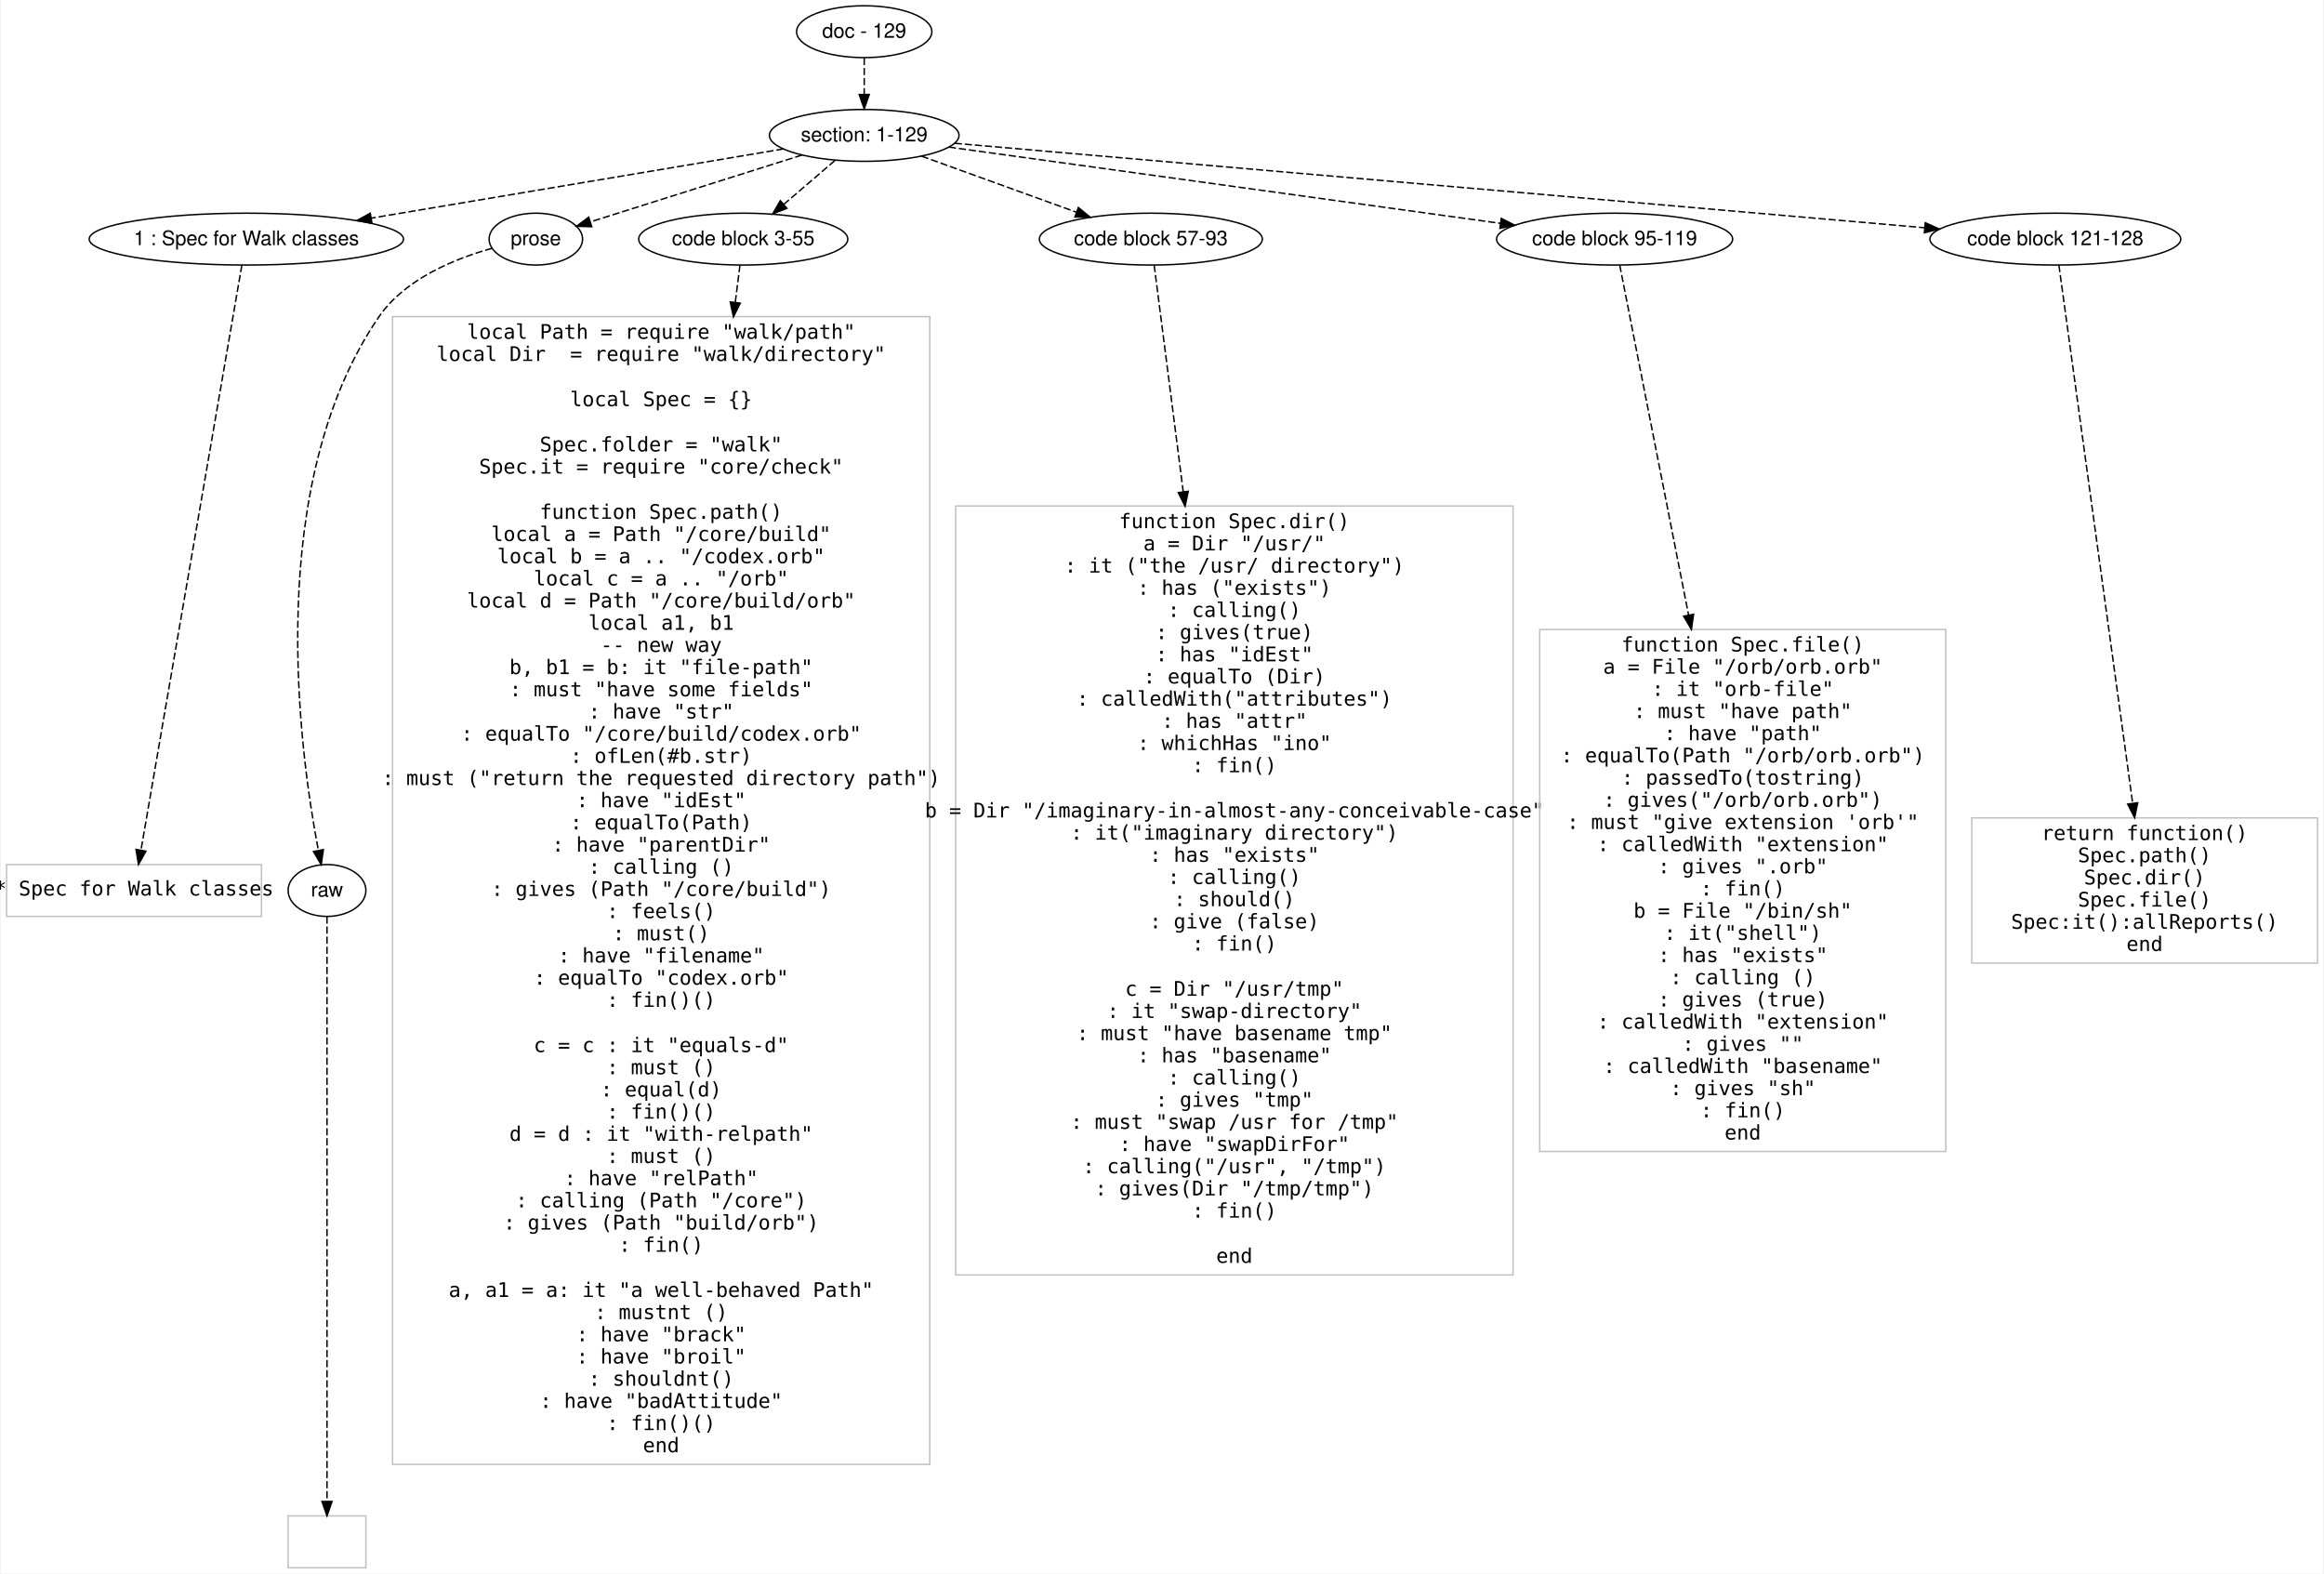
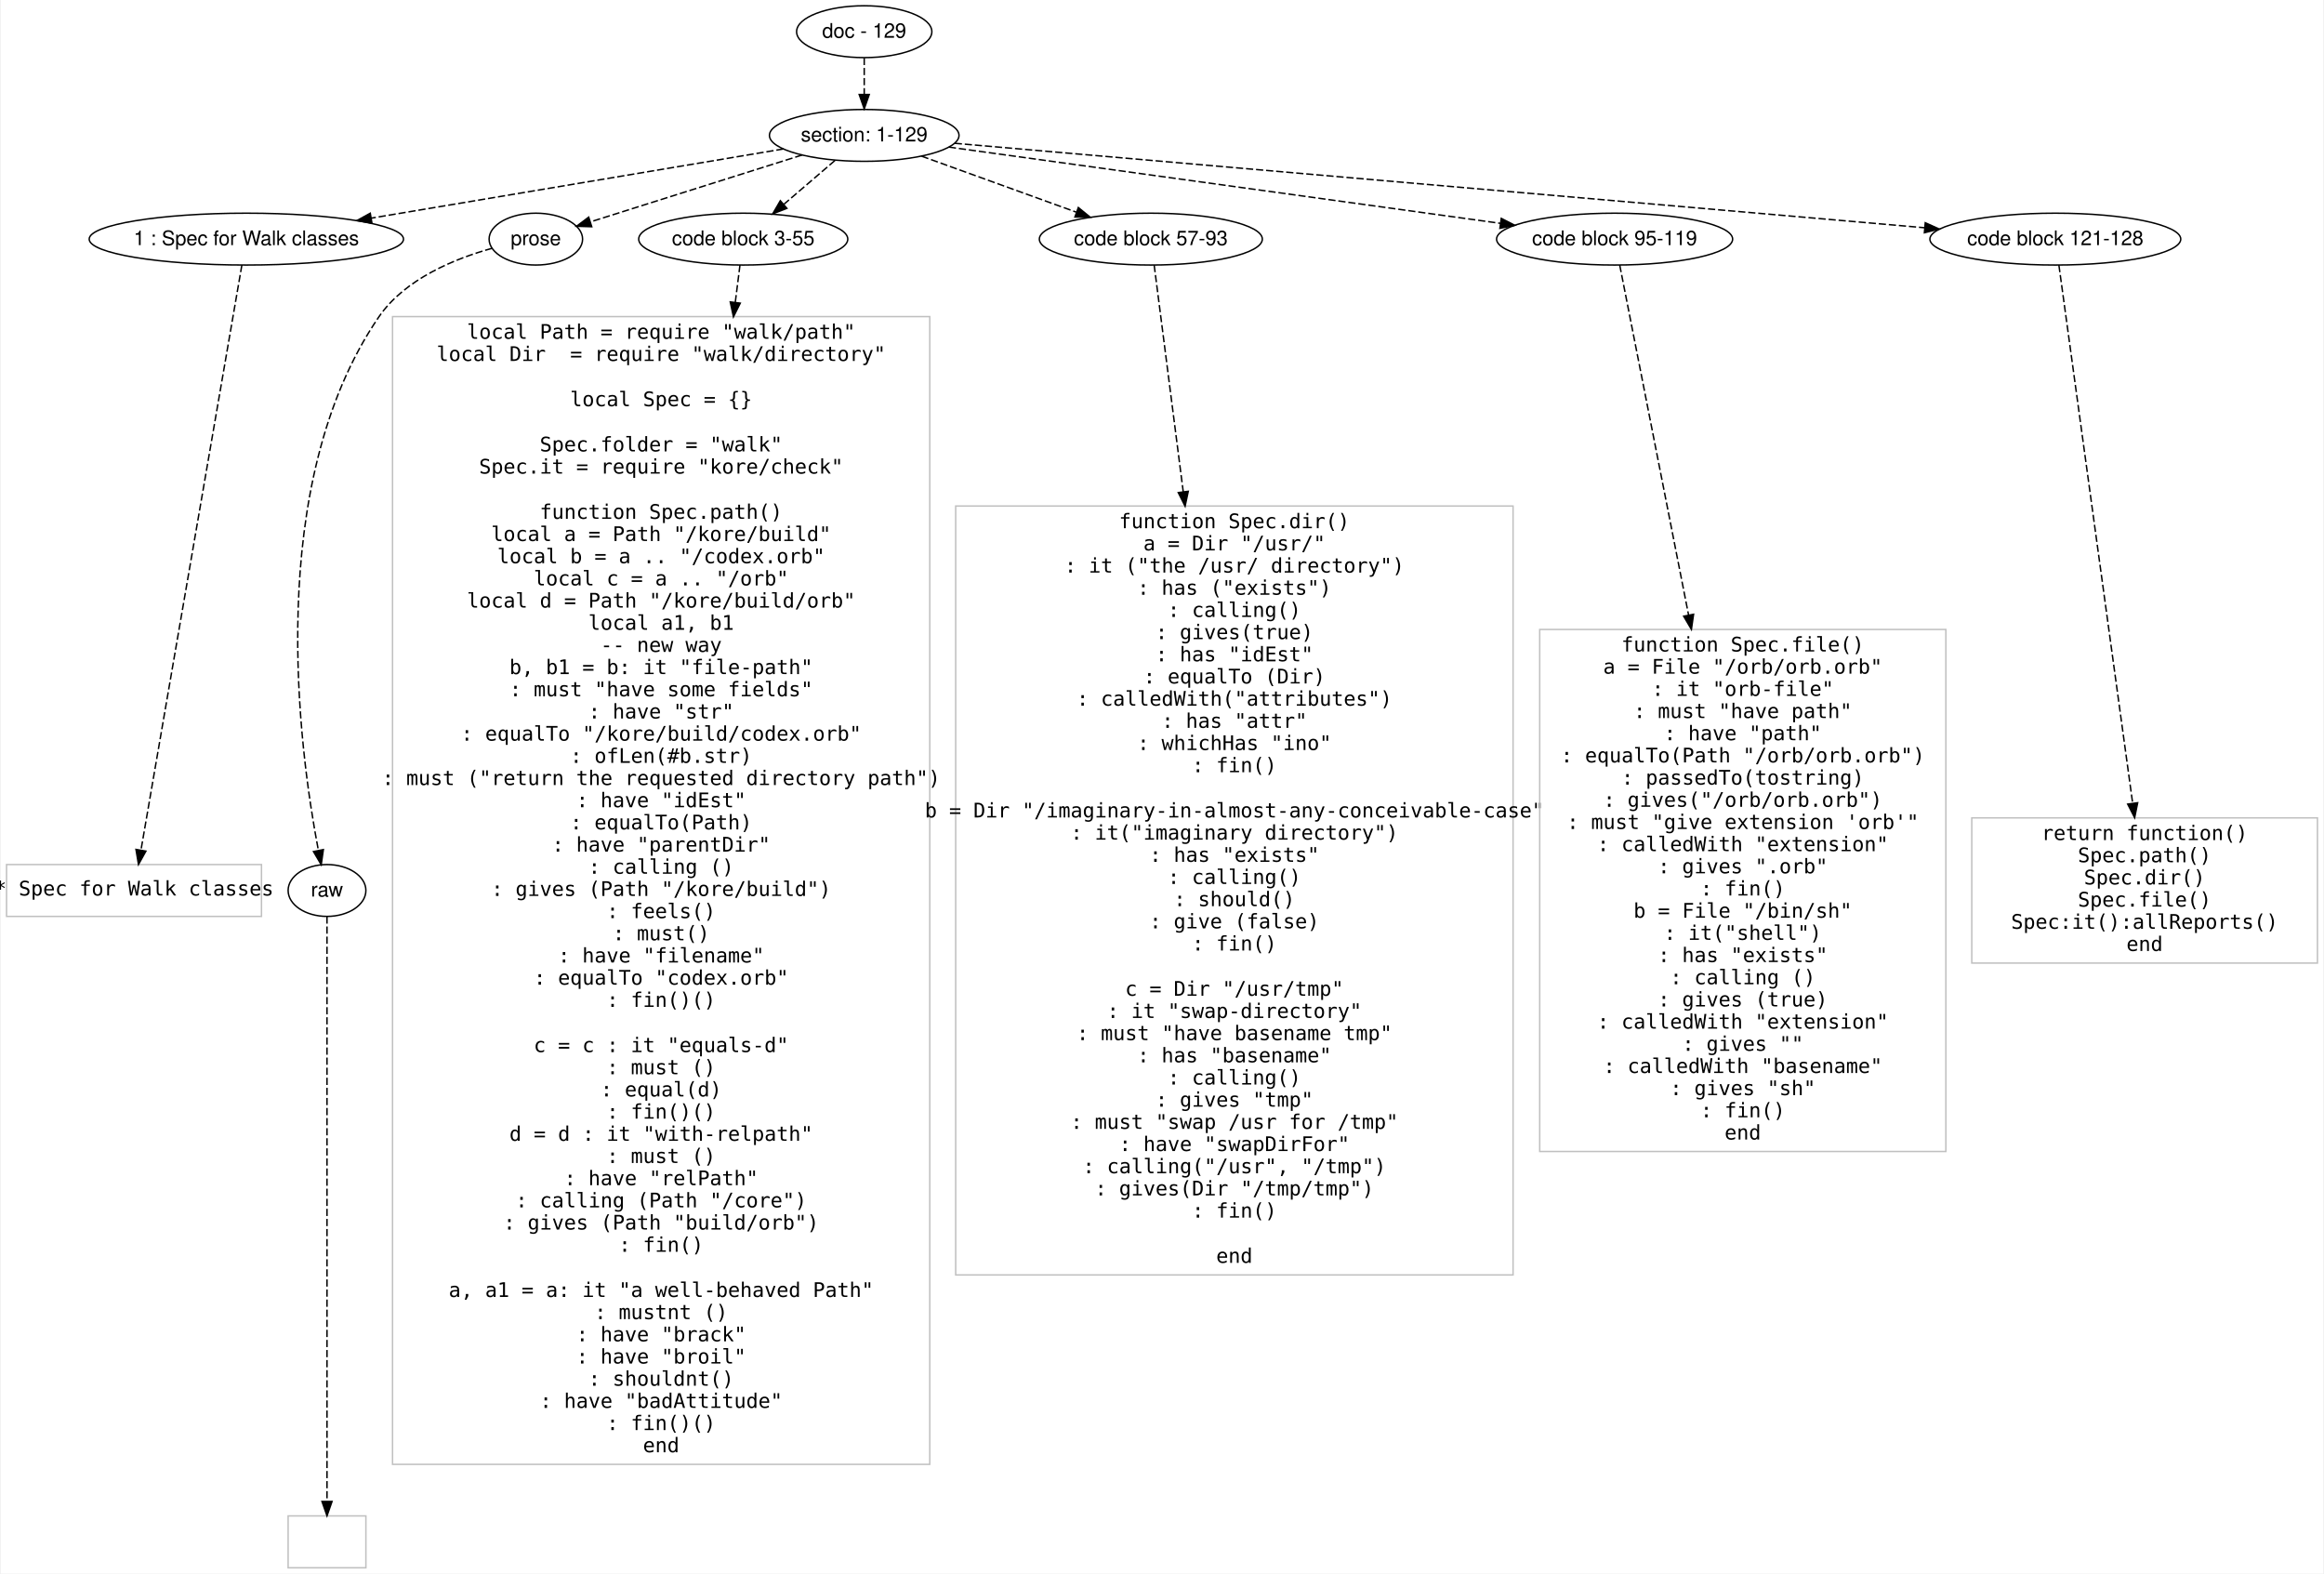
<svg xmlns="http://www.w3.org/2000/svg" width="1613pt" height="1092pt" viewBox="0.00 0.00 1612.50 1092.40">
  <g id="graph0" class="graph" transform="scale(1 1) rotate(0) translate(4 1088.401)">
    <polygon fill="#ffffff" stroke="transparent" points="-4,4 -4,-1088.401 1608.5,-1088.401 1608.5,4 -4,4" />
-     <g id="node1" class="espalier/node">
+     <g id="node1" class="node">
      <ellipse fill="none" stroke="#000000" cx="595.5" cy="-1066.401" rx="46.958" ry="18" />
      <text text-anchor="middle" x="595.5" y="-1062.201" font-family="Helvetica,sans-Serif" font-size="14.00" fill="#000000">doc - 129</text>
    </g>
-     <g id="node2" class="espalier/node">
+     <g id="node2" class="node">
      <ellipse fill="none" stroke="#000000" cx="595.5" cy="-994.401" rx="65.819" ry="18" />
      <text text-anchor="middle" x="595.5" y="-990.201" font-family="Helvetica,sans-Serif" font-size="14.00" fill="#000000">section: 1-129</text>
    </g>
    <g id="edge1" class="edge">
      <path fill="none" stroke="#000000" stroke-dasharray="5,2" d="M595.5,-1048.233C595.5,-1040.532 595.5,-1031.376 595.5,-1022.818" />
      <polygon fill="#000000" stroke="#000000" points="599,-1022.815 595.5,-1012.815 592,-1022.815 599,-1022.815" />
    </g>
-     <g id="node3" class="espalier/node">
+     <g id="node3" class="node">
      <ellipse fill="none" stroke="#000000" cx="166.5" cy="-922.401" rx="109.121" ry="18" />
      <text text-anchor="middle" x="166.5" y="-918.201" font-family="Helvetica,sans-Serif" font-size="14.00" fill="#000000">1 : Spec for Walk classes</text>
    </g>
    <g id="edge2" class="edge">
      <path fill="none" stroke="#000000" stroke-dasharray="5,2" d="M539.416,-984.989C466.556,-972.76 338.6,-951.285 253.193,-936.951" />
      <polygon fill="#000000" stroke="#000000" points="253.696,-933.487 243.255,-935.283 252.537,-940.39 253.696,-933.487" />
    </g>
-     <g id="node4" class="espalier/node">
+     <g id="node4" class="node">
      <ellipse fill="none" stroke="#000000" cx="367.5" cy="-922.401" rx="32.459" ry="18" />
      <text text-anchor="middle" x="367.5" y="-918.201" font-family="Helvetica,sans-Serif" font-size="14.00" fill="#000000">prose</text>
    </g>
    <g id="edge3" class="edge">
      <path fill="none" stroke="#000000" stroke-dasharray="5,2" d="M552.347,-980.774C509.978,-967.394 445.977,-947.184 405.484,-934.396" />
      <polygon fill="#000000" stroke="#000000" points="406.313,-930.988 395.724,-931.314 404.205,-937.663 406.313,-930.988" />
    </g>
-     <g id="node5" class="espalier/node">
+     <g id="node5" class="node">
      <ellipse fill="none" stroke="#000000" cx="511.5" cy="-922.401" rx="72.584" ry="18" />
      <text text-anchor="middle" x="511.5" y="-918.201" font-family="Helvetica,sans-Serif" font-size="14.00" fill="#000000">code block 3-55</text>
    </g>
    <g id="edge4" class="edge">
      <path fill="none" stroke="#000000" stroke-dasharray="5,2" d="M575.166,-976.972C564.514,-967.842 551.302,-956.518 539.68,-946.555" />
      <polygon fill="#000000" stroke="#000000" points="541.808,-943.77 531.938,-939.92 537.253,-949.085 541.808,-943.77" />
    </g>
-     <g id="node6" class="espalier/node">
+     <g id="node6" class="node">
      <ellipse fill="none" stroke="#000000" cx="794.5" cy="-922.401" rx="77.421" ry="18" />
      <text text-anchor="middle" x="794.5" y="-918.201" font-family="Helvetica,sans-Serif" font-size="14.00" fill="#000000">code block 57-93</text>
    </g>
    <g id="edge5" class="edge">
      <path fill="none" stroke="#000000" stroke-dasharray="5,2" d="M635.292,-980.004C666.159,-968.836 709.191,-953.267 742.736,-941.13" />
      <polygon fill="#000000" stroke="#000000" points="744.16,-944.337 752.372,-937.644 741.778,-937.755 744.16,-944.337" />
    </g>
-     <g id="node7" class="espalier/node">
+     <g id="node7" class="node">
      <ellipse fill="none" stroke="#000000" cx="1116.5" cy="-922.401" rx="81.954" ry="18" />
      <text text-anchor="middle" x="1116.5" y="-918.201" font-family="Helvetica,sans-Serif" font-size="14.00" fill="#000000">code block 95-119</text>
    </g>
    <g id="edge6" class="edge">
      <path fill="none" stroke="#000000" stroke-dasharray="5,2" d="M654.253,-986.282C748.094,-973.314 931.935,-947.908 1037.294,-933.347" />
      <polygon fill="#000000" stroke="#000000" points="1037.813,-936.809 1047.239,-931.973 1036.854,-929.875 1037.813,-936.809" />
    </g>
-     <g id="node8" class="espalier/node">
+     <g id="node8" class="node">
      <ellipse fill="none" stroke="#000000" cx="1422.5" cy="-922.401" rx="87.095" ry="18" />
      <text text-anchor="middle" x="1422.5" y="-918.201" font-family="Helvetica,sans-Serif" font-size="14.00" fill="#000000">code block 121-128</text>
    </g>
    <g id="edge7" class="edge">
      <path fill="none" stroke="#000000" stroke-dasharray="5,2" d="M658.338,-988.931C803.51,-976.292 1162.661,-945.023 1331.736,-930.303" />
      <polygon fill="#000000" stroke="#000000" points="1332.197,-933.777 1341.856,-929.422 1331.59,-926.803 1332.197,-933.777" />
    </g>
-     <g id="node9" class="espalier/node">
+     <g id="node9" class="node">
      <polygon fill="none" stroke="#c0c0c0" points="177,-488.201 0,-488.201 0,-452.201 177,-452.201 177,-488.201" />
      <text text-anchor="middle" x="88.5" y="-466.701" font-family="Inconsolata" font-size="14.00" fill="#000000">* Spec for Walk classes</text>
    </g>
    <g id="edge8" class="edge">
      <path fill="none" stroke="#000000" stroke-dasharray="5,2" d="M163.394,-904.396C151.384,-834.768 107.929,-582.84 93.325,-498.176" />
      <polygon fill="#000000" stroke="#000000" points="96.764,-497.517 91.615,-488.258 89.865,-498.707 96.764,-497.517" />
    </g>
-     <g id="node10" class="espalier/node">
+     <g id="node10" class="node">
      <ellipse fill="none" stroke="#000000" cx="222.5" cy="-470.201" rx="27" ry="18" />
      <text text-anchor="middle" x="222.5" y="-466.001" font-family="Helvetica,sans-Serif" font-size="14.00" fill="#000000">raw</text>
    </g>
    <g id="edge9" class="edge">
      <path fill="none" stroke="#000000" stroke-dasharray="5,2" d="M337.129,-916.019C311.664,-908.957 276.638,-894.886 258.5,-868.401 178.454,-751.523 203.154,-567.93 216.465,-498.27" />
      <polygon fill="#000000" stroke="#000000" points="219.97,-498.586 218.485,-488.096 213.104,-497.222 219.97,-498.586" />
    </g>
-     <g id="node12" class="espalier/node">
+     <g id="node12" class="node">
      <polygon fill="none" stroke="#c0c0c0" points="641,-868.602 268,-868.602 268,-71.799 641,-71.799 641,-868.602" />
      <text text-anchor="middle" x="454.5" y="-853.201" font-family="Inconsolata" font-size="14.00" fill="#000000">local Path = require "walk/path"</text>
      <text text-anchor="middle" x="454.5" y="-837.801" font-family="Inconsolata" font-size="14.00" fill="#000000">local Dir  = require "walk/directory"</text>
      <text text-anchor="middle" x="454.5" y="-806.401" font-family="Inconsolata" font-size="14.00" fill="#000000">local Spec = {}</text>
      <text text-anchor="middle" x="454.5" y="-775.001" font-family="Inconsolata" font-size="14.00" fill="#000000">Spec.folder = "walk"</text>
-       <text text-anchor="middle" x="454.5" y="-759.601" font-family="Inconsolata" font-size="14.00" fill="#000000">Spec.it = require "core/check"</text>
+       <text text-anchor="middle" x="454.5" y="-759.601" font-family="Inconsolata" font-size="14.00" fill="#000000">Spec.it = require "kore/check"</text>
      <text text-anchor="middle" x="454.5" y="-728.201" font-family="Inconsolata" font-size="14.00" fill="#000000">function Spec.path()</text>
-       <text text-anchor="middle" x="454.5" y="-712.801" font-family="Inconsolata" font-size="14.00" fill="#000000">  local a = Path "/core/build"</text>
+       <text text-anchor="middle" x="454.5" y="-712.801" font-family="Inconsolata" font-size="14.00" fill="#000000">  local a = Path "/kore/build"</text>
      <text text-anchor="middle" x="454.5" y="-697.401" font-family="Inconsolata" font-size="14.00" fill="#000000">  local b = a .. "/codex.orb"</text>
      <text text-anchor="middle" x="454.5" y="-682.001" font-family="Inconsolata" font-size="14.00" fill="#000000">  local c = a .. "/orb"</text>
-       <text text-anchor="middle" x="454.5" y="-666.601" font-family="Inconsolata" font-size="14.00" fill="#000000">  local d = Path "/core/build/orb"</text>
+       <text text-anchor="middle" x="454.5" y="-666.601" font-family="Inconsolata" font-size="14.00" fill="#000000">  local d = Path "/kore/build/orb"</text>
      <text text-anchor="middle" x="454.5" y="-651.201" font-family="Inconsolata" font-size="14.00" fill="#000000">  local a1, b1</text>
      <text text-anchor="middle" x="454.5" y="-635.801" font-family="Inconsolata" font-size="14.00" fill="#000000">  -- new way</text>
      <text text-anchor="middle" x="454.5" y="-620.401" font-family="Inconsolata" font-size="14.00" fill="#000000">  b, b1 = b: it "file-path"</text>
      <text text-anchor="middle" x="454.5" y="-605.001" font-family="Inconsolata" font-size="14.00" fill="#000000">     : must "have some fields"</text>
      <text text-anchor="middle" x="454.5" y="-589.601" font-family="Inconsolata" font-size="14.00" fill="#000000">        : have "str"</text>
-       <text text-anchor="middle" x="454.5" y="-574.201" font-family="Inconsolata" font-size="14.00" fill="#000000">        : equalTo "/core/build/codex.orb"</text>
+       <text text-anchor="middle" x="454.5" y="-574.201" font-family="Inconsolata" font-size="14.00" fill="#000000">        : equalTo "/kore/build/codex.orb"</text>
      <text text-anchor="middle" x="454.5" y="-558.801" font-family="Inconsolata" font-size="14.00" fill="#000000">        : ofLen(#b.str)</text>
      <text text-anchor="middle" x="454.5" y="-543.401" font-family="Inconsolata" font-size="14.00" fill="#000000">     : must ("return the requested directory path")</text>
      <text text-anchor="middle" x="454.5" y="-528.001" font-family="Inconsolata" font-size="14.00" fill="#000000">        : have "idEst"</text>
      <text text-anchor="middle" x="454.5" y="-512.601" font-family="Inconsolata" font-size="14.00" fill="#000000">        : equalTo(Path)</text>
      <text text-anchor="middle" x="454.5" y="-497.201" font-family="Inconsolata" font-size="14.00" fill="#000000">        : have "parentDir"</text>
      <text text-anchor="middle" x="454.5" y="-481.801" font-family="Inconsolata" font-size="14.00" fill="#000000">        : calling ()</text>
-       <text text-anchor="middle" x="454.5" y="-466.401" font-family="Inconsolata" font-size="14.00" fill="#000000">        : gives (Path "/core/build")</text>
+       <text text-anchor="middle" x="454.5" y="-466.401" font-family="Inconsolata" font-size="14.00" fill="#000000">        : gives (Path "/kore/build")</text>
      <text text-anchor="middle" x="454.5" y="-451.001" font-family="Inconsolata" font-size="14.00" fill="#000000">        : feels()</text>
      <text text-anchor="middle" x="454.5" y="-435.601" font-family="Inconsolata" font-size="14.00" fill="#000000">     : must()</text>
      <text text-anchor="middle" x="454.5" y="-420.201" font-family="Inconsolata" font-size="14.00" fill="#000000">        : have "filename"</text>
      <text text-anchor="middle" x="454.5" y="-404.801" font-family="Inconsolata" font-size="14.00" fill="#000000">        : equalTo "codex.orb"</text>
      <text text-anchor="middle" x="454.5" y="-389.401" font-family="Inconsolata" font-size="14.00" fill="#000000">        : fin()()</text>
      <text text-anchor="middle" x="454.5" y="-358.001" font-family="Inconsolata" font-size="14.00" fill="#000000">  c = c : it "equals-d"</text>
      <text text-anchor="middle" x="454.5" y="-342.601" font-family="Inconsolata" font-size="14.00" fill="#000000">        : must ()</text>
      <text text-anchor="middle" x="454.5" y="-327.2" font-family="Inconsolata" font-size="14.00" fill="#000000">            : equal(d)</text>
      <text text-anchor="middle" x="454.5" y="-311.8" font-family="Inconsolata" font-size="14.00" fill="#000000">            : fin()()</text>
      <text text-anchor="middle" x="454.5" y="-296.4" font-family="Inconsolata" font-size="14.00" fill="#000000">  d = d : it "with-relpath"</text>
      <text text-anchor="middle" x="454.5" y="-281" font-family="Inconsolata" font-size="14.00" fill="#000000">      : must ()</text>
      <text text-anchor="middle" x="454.5" y="-265.6" font-family="Inconsolata" font-size="14.00" fill="#000000">        : have "relPath"</text>
      <text text-anchor="middle" x="454.5" y="-250.2" font-family="Inconsolata" font-size="14.00" fill="#000000">        : calling (Path "/core")</text>
      <text text-anchor="middle" x="454.5" y="-234.8" font-family="Inconsolata" font-size="14.00" fill="#000000">        : gives (Path "build/orb")</text>
      <text text-anchor="middle" x="454.5" y="-219.4" font-family="Inconsolata" font-size="14.00" fill="#000000">        : fin()</text>
      <text text-anchor="middle" x="454.5" y="-188" font-family="Inconsolata" font-size="14.00" fill="#000000">  a, a1 = a: it "a well-behaved Path"</text>
      <text text-anchor="middle" x="454.5" y="-172.6" font-family="Inconsolata" font-size="14.00" fill="#000000">             : mustnt ()</text>
      <text text-anchor="middle" x="454.5" y="-157.2" font-family="Inconsolata" font-size="14.00" fill="#000000">                : have "brack"</text>
      <text text-anchor="middle" x="454.5" y="-141.8" font-family="Inconsolata" font-size="14.00" fill="#000000">                : have "broil"</text>
      <text text-anchor="middle" x="454.5" y="-126.4" font-family="Inconsolata" font-size="14.00" fill="#000000">             : shouldnt()</text>
      <text text-anchor="middle" x="454.5" y="-111" font-family="Inconsolata" font-size="14.00" fill="#000000">                : have "badAttitude"</text>
      <text text-anchor="middle" x="454.5" y="-95.6" font-family="Inconsolata" font-size="14.00" fill="#000000">                : fin()()</text>
      <text text-anchor="middle" x="454.5" y="-80.2" font-family="Inconsolata" font-size="14.00" fill="#000000">end</text>
    </g>
    <g id="edge11" class="edge">
      <path fill="none" stroke="#000000" stroke-dasharray="5,2" d="M509.23,-904.396C508.36,-897.487 507.262,-888.783 505.982,-878.626" />
      <polygon fill="#000000" stroke="#000000" points="509.423,-877.938 504.7,-868.454 502.478,-878.813 509.423,-877.938" />
    </g>
-     <g id="node13" class="espalier/node">
+     <g id="node13" class="node">
      <polygon fill="none" stroke="#c0c0c0" points="1046,-737.102 659,-737.102 659,-203.3 1046,-203.3 1046,-737.102" />
      <text text-anchor="middle" x="852.5" y="-721.701" font-family="Inconsolata" font-size="14.00" fill="#000000">function Spec.dir()</text>
      <text text-anchor="middle" x="852.5" y="-706.301" font-family="Inconsolata" font-size="14.00" fill="#000000">  a = Dir "/usr/"</text>
      <text text-anchor="middle" x="852.5" y="-690.901" font-family="Inconsolata" font-size="14.00" fill="#000000">         : it ("the /usr/ directory")</text>
      <text text-anchor="middle" x="852.5" y="-675.501" font-family="Inconsolata" font-size="14.00" fill="#000000">            : has ("exists")</text>
      <text text-anchor="middle" x="852.5" y="-660.101" font-family="Inconsolata" font-size="14.00" fill="#000000">            : calling()</text>
      <text text-anchor="middle" x="852.5" y="-644.701" font-family="Inconsolata" font-size="14.00" fill="#000000">            : gives(true)</text>
      <text text-anchor="middle" x="852.5" y="-629.301" font-family="Inconsolata" font-size="14.00" fill="#000000">            : has "idEst"</text>
      <text text-anchor="middle" x="852.5" y="-613.901" font-family="Inconsolata" font-size="14.00" fill="#000000">            : equalTo (Dir)</text>
      <text text-anchor="middle" x="852.5" y="-598.501" font-family="Inconsolata" font-size="14.00" fill="#000000">            : calledWith("attributes")</text>
      <text text-anchor="middle" x="852.5" y="-583.101" font-family="Inconsolata" font-size="14.00" fill="#000000">            : has "attr"</text>
      <text text-anchor="middle" x="852.5" y="-567.701" font-family="Inconsolata" font-size="14.00" fill="#000000">            : whichHas "ino"</text>
      <text text-anchor="middle" x="852.5" y="-552.301" font-family="Inconsolata" font-size="14.00" fill="#000000">            : fin()</text>
      <text text-anchor="middle" x="852.5" y="-520.901" font-family="Inconsolata" font-size="14.00" fill="#000000">  b = Dir "/imaginary-in-almost-any-conceivable-case"</text>
      <text text-anchor="middle" x="852.5" y="-505.501" font-family="Inconsolata" font-size="14.00" fill="#000000">         : it("imaginary directory")</text>
      <text text-anchor="middle" x="852.5" y="-490.101" font-family="Inconsolata" font-size="14.00" fill="#000000">             : has "exists"</text>
      <text text-anchor="middle" x="852.5" y="-474.701" font-family="Inconsolata" font-size="14.00" fill="#000000">              : calling()</text>
      <text text-anchor="middle" x="852.5" y="-459.301" font-family="Inconsolata" font-size="14.00" fill="#000000">              : should()</text>
      <text text-anchor="middle" x="852.5" y="-443.901" font-family="Inconsolata" font-size="14.00" fill="#000000">             : give (false)</text>
      <text text-anchor="middle" x="852.5" y="-428.501" font-family="Inconsolata" font-size="14.00" fill="#000000">              : fin()</text>
      <text text-anchor="middle" x="852.5" y="-397.101" font-family="Inconsolata" font-size="14.00" fill="#000000">   c = Dir "/usr/tmp"</text>
      <text text-anchor="middle" x="852.5" y="-381.701" font-family="Inconsolata" font-size="14.00" fill="#000000">          : it "swap-directory"</text>
      <text text-anchor="middle" x="852.5" y="-366.3" font-family="Inconsolata" font-size="14.00" fill="#000000">          : must "have basename tmp"</text>
      <text text-anchor="middle" x="852.5" y="-350.901" font-family="Inconsolata" font-size="14.00" fill="#000000">            : has "basename"</text>
      <text text-anchor="middle" x="852.5" y="-335.5" font-family="Inconsolata" font-size="14.00" fill="#000000">            : calling()</text>
      <text text-anchor="middle" x="852.5" y="-320.101" font-family="Inconsolata" font-size="14.00" fill="#000000">            : gives "tmp"</text>
      <text text-anchor="middle" x="852.5" y="-304.7" font-family="Inconsolata" font-size="14.00" fill="#000000">         : must "swap /usr for /tmp"</text>
      <text text-anchor="middle" x="852.5" y="-289.3" font-family="Inconsolata" font-size="14.00" fill="#000000">          : have "swapDirFor"</text>
      <text text-anchor="middle" x="852.5" y="-273.9" font-family="Inconsolata" font-size="14.00" fill="#000000">          : calling("/usr", "/tmp")</text>
      <text text-anchor="middle" x="852.5" y="-258.5" font-family="Inconsolata" font-size="14.00" fill="#000000">          : gives(Dir "/tmp/tmp")</text>
      <text text-anchor="middle" x="852.5" y="-243.1" font-family="Inconsolata" font-size="14.00" fill="#000000">          : fin()</text>
      <text text-anchor="middle" x="852.5" y="-211.7" font-family="Inconsolata" font-size="14.00" fill="#000000">end</text>
    </g>
    <g id="edge12" class="edge">
      <path fill="none" stroke="#000000" stroke-dasharray="5,2" d="M796.809,-904.396C800.545,-875.274 808.37,-814.264 817.005,-746.939" />
      <polygon fill="#000000" stroke="#000000" points="820.484,-747.327 818.285,-736.963 813.541,-746.436 820.484,-747.327" />
    </g>
-     <g id="node14" class="espalier/node">
+     <g id="node14" class="node">
      <polygon fill="none" stroke="#c0c0c0" points="1346.5,-651.402 1064.5,-651.402 1064.5,-289 1346.5,-289 1346.5,-651.402" />
      <text text-anchor="middle" x="1205.5" y="-636.101" font-family="Inconsolata" font-size="14.00" fill="#000000">function Spec.file()</text>
      <text text-anchor="middle" x="1205.5" y="-620.701" font-family="Inconsolata" font-size="14.00" fill="#000000">  a = File "/orb/orb.orb"</text>
      <text text-anchor="middle" x="1205.5" y="-605.301" font-family="Inconsolata" font-size="14.00" fill="#000000">      : it "orb-file"</text>
      <text text-anchor="middle" x="1205.5" y="-589.901" font-family="Inconsolata" font-size="14.00" fill="#000000">      : must "have path"</text>
      <text text-anchor="middle" x="1205.5" y="-574.501" font-family="Inconsolata" font-size="14.00" fill="#000000">        : have "path"</text>
      <text text-anchor="middle" x="1205.5" y="-559.101" font-family="Inconsolata" font-size="14.00" fill="#000000">        : equalTo(Path "/orb/orb.orb")</text>
      <text text-anchor="middle" x="1205.5" y="-543.701" font-family="Inconsolata" font-size="14.00" fill="#000000">        : passedTo(tostring)</text>
      <text text-anchor="middle" x="1205.5" y="-528.301" font-family="Inconsolata" font-size="14.00" fill="#000000">        : gives("/orb/orb.orb")</text>
      <text text-anchor="middle" x="1205.5" y="-512.901" font-family="Inconsolata" font-size="14.00" fill="#000000">      : must "give extension 'orb'"</text>
      <text text-anchor="middle" x="1205.5" y="-497.501" font-family="Inconsolata" font-size="14.00" fill="#000000">        : calledWith "extension"</text>
      <text text-anchor="middle" x="1205.5" y="-482.101" font-family="Inconsolata" font-size="14.00" fill="#000000">        : gives ".orb"</text>
      <text text-anchor="middle" x="1205.5" y="-466.701" font-family="Inconsolata" font-size="14.00" fill="#000000">        : fin()</text>
      <text text-anchor="middle" x="1205.5" y="-451.301" font-family="Inconsolata" font-size="14.00" fill="#000000">   b = File "/bin/sh"</text>
      <text text-anchor="middle" x="1205.5" y="-435.901" font-family="Inconsolata" font-size="14.00" fill="#000000">       : it("shell")</text>
      <text text-anchor="middle" x="1205.5" y="-420.501" font-family="Inconsolata" font-size="14.00" fill="#000000">         : has "exists"</text>
      <text text-anchor="middle" x="1205.5" y="-405.101" font-family="Inconsolata" font-size="14.00" fill="#000000">         : calling ()</text>
      <text text-anchor="middle" x="1205.5" y="-389.701" font-family="Inconsolata" font-size="14.00" fill="#000000">         : gives (true)</text>
      <text text-anchor="middle" x="1205.5" y="-374.3" font-family="Inconsolata" font-size="14.00" fill="#000000">         : calledWith "extension"</text>
      <text text-anchor="middle" x="1205.5" y="-358.901" font-family="Inconsolata" font-size="14.00" fill="#000000">         : gives ""</text>
      <text text-anchor="middle" x="1205.5" y="-343.5" font-family="Inconsolata" font-size="14.00" fill="#000000">         : calledWith "basename"</text>
      <text text-anchor="middle" x="1205.5" y="-328.101" font-family="Inconsolata" font-size="14.00" fill="#000000">         : gives "sh"</text>
      <text text-anchor="middle" x="1205.5" y="-312.7" font-family="Inconsolata" font-size="14.00" fill="#000000">         : fin()</text>
      <text text-anchor="middle" x="1205.5" y="-297.3" font-family="Inconsolata" font-size="14.00" fill="#000000">end</text>
    </g>
    <g id="edge13" class="edge">
      <path fill="none" stroke="#000000" stroke-dasharray="5,2" d="M1120.044,-904.396C1128.163,-863.144 1148.876,-757.905 1167.875,-661.37" />
      <polygon fill="#000000" stroke="#000000" points="1171.329,-661.946 1169.826,-651.458 1164.46,-660.594 1171.329,-661.946" />
    </g>
-     <g id="node15" class="espalier/node">
+     <g id="node15" class="node">
      <polygon fill="none" stroke="#c0c0c0" points="1604.5,-520.602 1364.5,-520.602 1364.5,-419.8 1604.5,-419.8 1604.5,-520.602" />
      <text text-anchor="middle" x="1484.5" y="-505.201" font-family="Inconsolata" font-size="14.00" fill="#000000">return function()</text>
      <text text-anchor="middle" x="1484.5" y="-489.801" font-family="Inconsolata" font-size="14.00" fill="#000000">          Spec.path()</text>
      <text text-anchor="middle" x="1484.5" y="-474.401" font-family="Inconsolata" font-size="14.00" fill="#000000">          Spec.dir()</text>
      <text text-anchor="middle" x="1484.5" y="-459.001" font-family="Inconsolata" font-size="14.00" fill="#000000">          Spec.file()</text>
      <text text-anchor="middle" x="1484.5" y="-443.601" font-family="Inconsolata" font-size="14.00" fill="#000000">          Spec:it():allReports()</text>
      <text text-anchor="middle" x="1484.5" y="-428.201" font-family="Inconsolata" font-size="14.00" fill="#000000">       end</text>
    </g>
    <g id="edge14" class="edge">
      <path fill="none" stroke="#000000" stroke-dasharray="5,2" d="M1424.969,-904.396C1433.491,-842.238 1461.933,-634.794 1476.196,-530.767" />
      <polygon fill="#000000" stroke="#000000" points="1479.681,-531.111 1477.572,-520.728 1472.746,-530.16 1479.681,-531.111" />
    </g>
-     <g id="node11" class="espalier/node">
+     <g id="node11" class="node">
      <polygon fill="none" stroke="#c0c0c0" points="249.5,-36 195.5,-36 195.5,0 249.5,0 249.5,-36" />
    </g>
    <g id="edge10" class="edge">
      <path fill="none" stroke="#000000" stroke-dasharray="5,2" d="M222.5,-452.195C222.5,-382.638 222.5,-131.152 222.5,-46.234" />
      <polygon fill="#000000" stroke="#000000" points="226,-46.057 222.5,-36.057 219,-46.057 226,-46.057" />
    </g>
  </g>
</svg>
